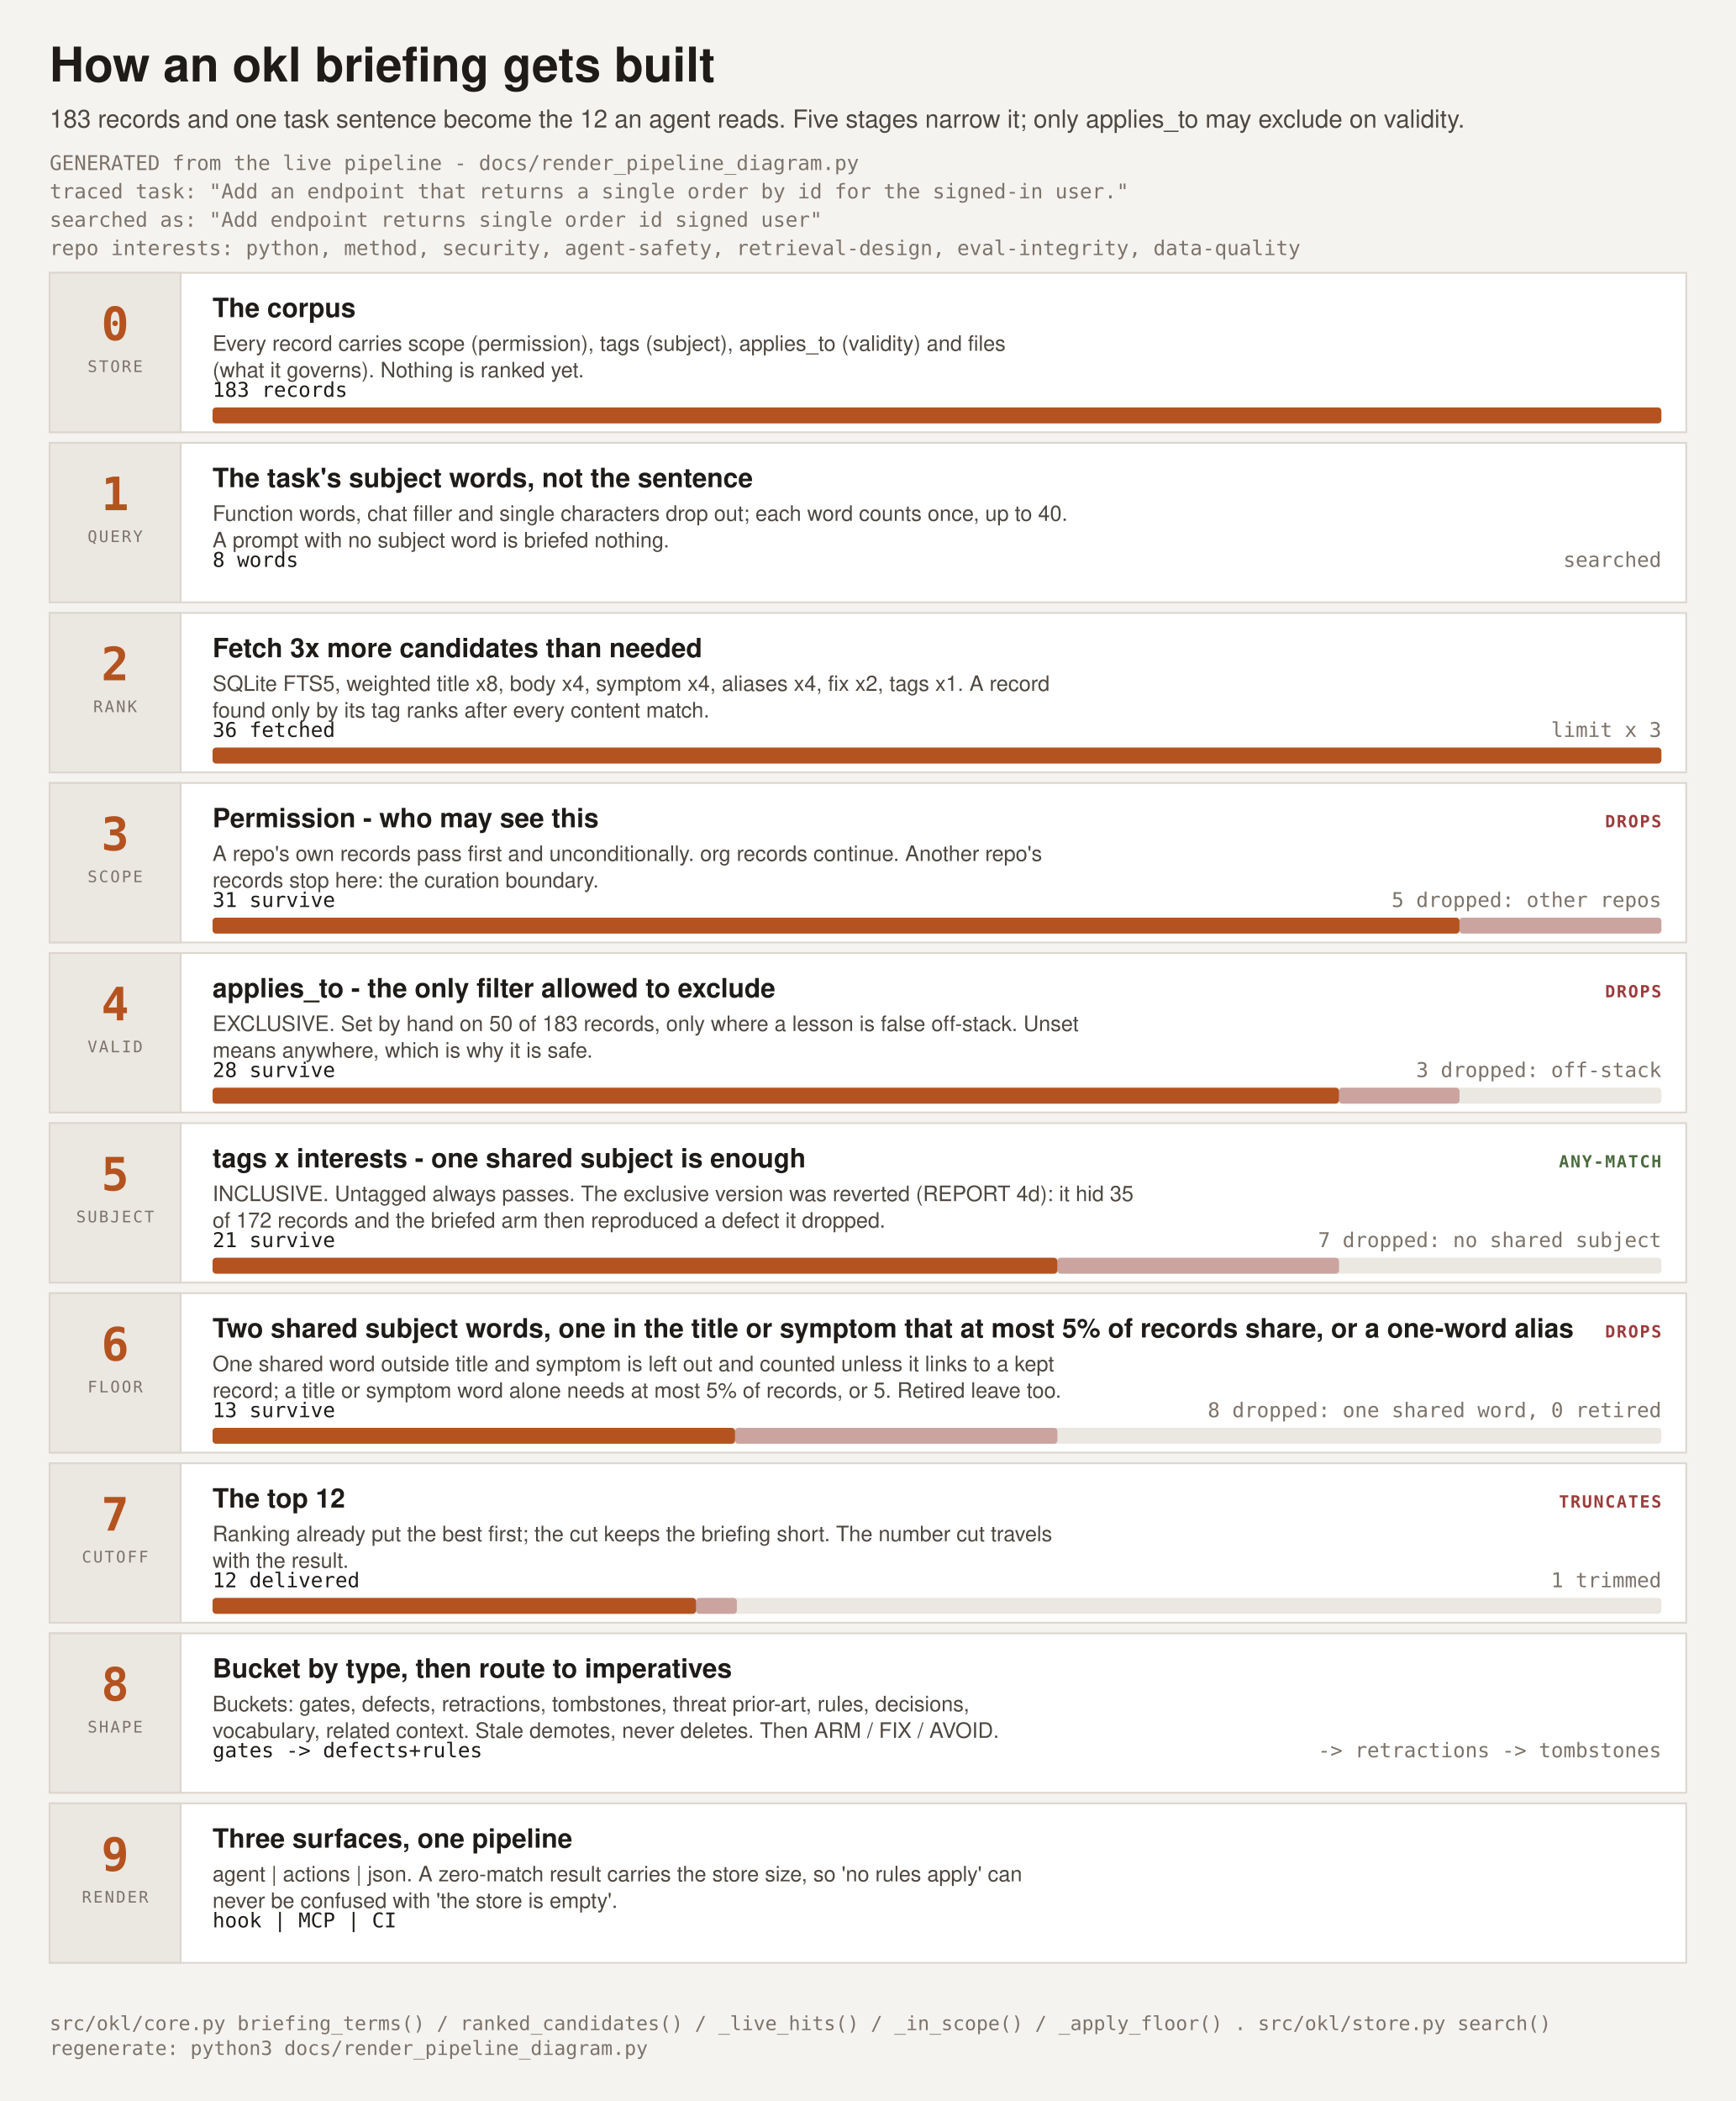
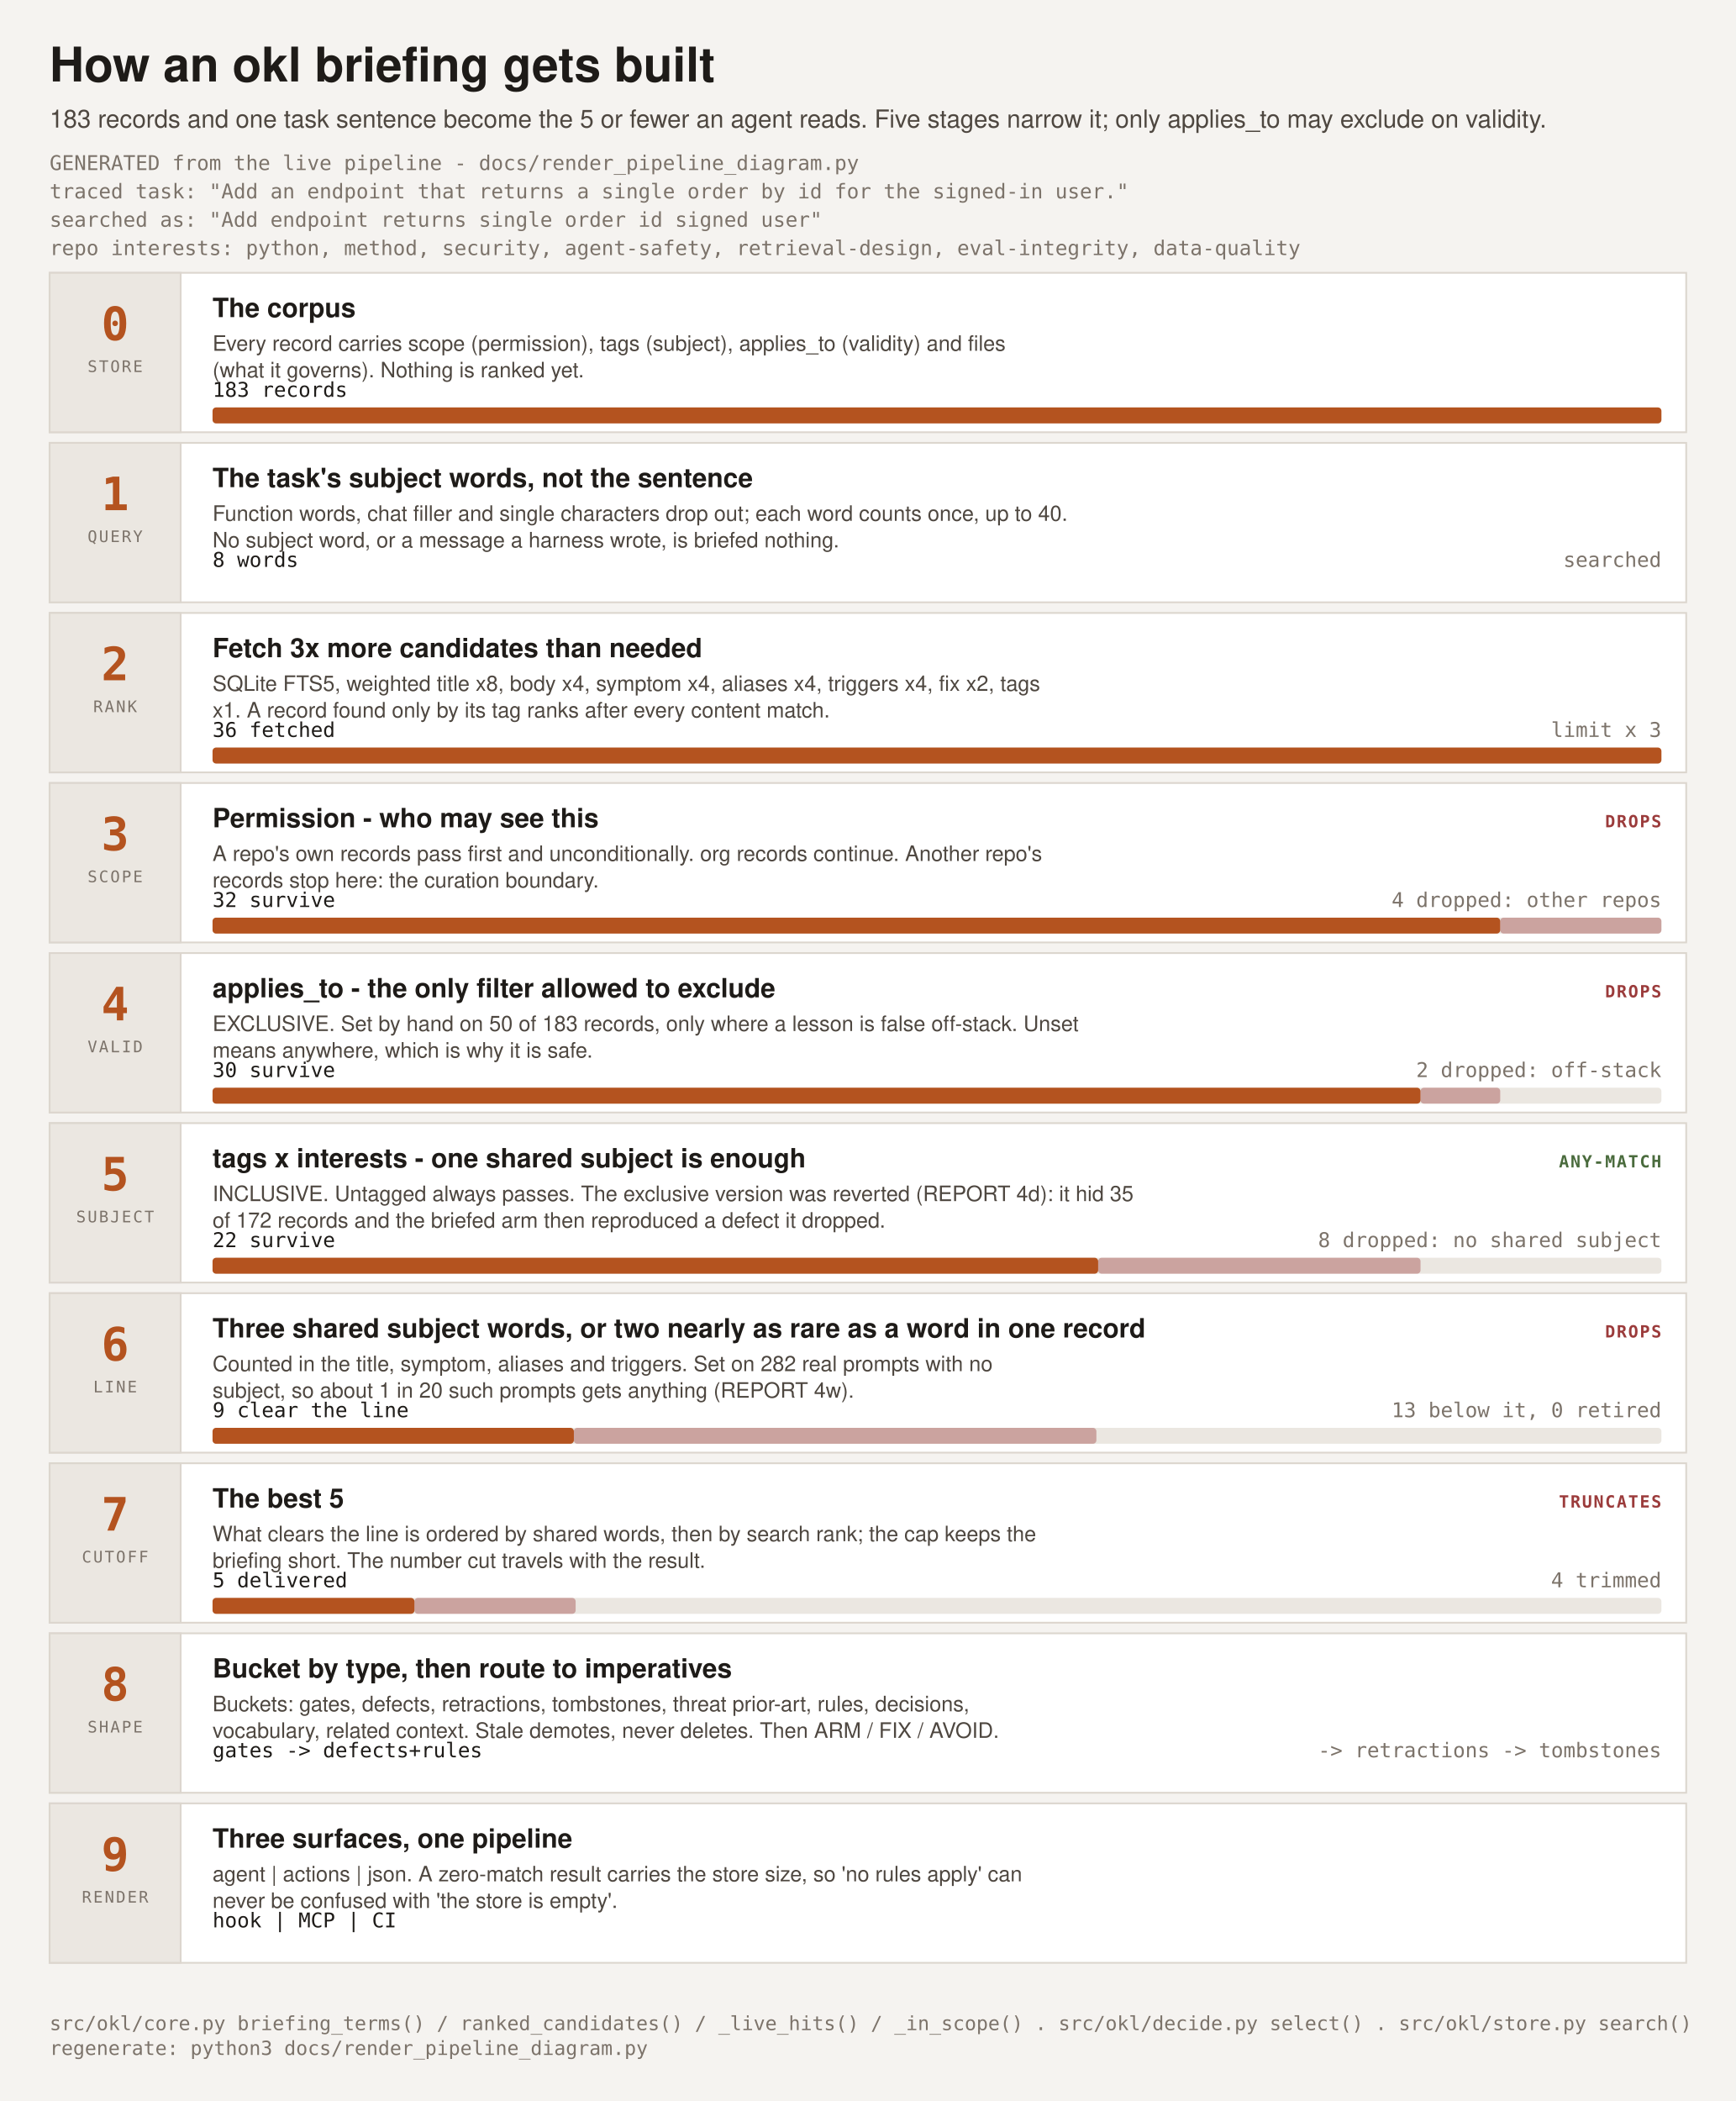
<svg xmlns="http://www.w3.org/2000/svg" width="980" height="1186" viewBox="0 0 980 1186" font-family="ui-sans-serif,-apple-system,Segoe UI,Helvetica,Arial,sans-serif">
  <rect width="980" height="1186" fill="#F5F3F0" />
  <text x="28" y="46" font-size="27" font-weight="700" fill="#1E1B18">How an okl briefing gets built</text>
-   <text x="28" y="72" font-size="14" fill="#4E4740">183 records and one task sentence become the 12 an agent reads. Five stages narrow it; only applies_to may exclude on validity.</text>
+   <text x="28" y="72" font-size="14" fill="#4E4740">183 records and one task sentence become the 5 or fewer an agent reads. Five stages narrow it; only applies_to may exclude on validity.</text>
  <text x="28" y="96" font-size="11.5" font-family="ui-monospace,SFMono-Regular,Menlo,Consolas,monospace" fill="#7C736A">GENERATED from the live pipeline - docs/render_pipeline_diagram.py</text>
  <text x="28" y="112" font-size="11.5" font-family="ui-monospace,SFMono-Regular,Menlo,Consolas,monospace" fill="#7C736A">traced task: "Add an endpoint that returns a single order by id for the signed-in user."</text>
  <text x="28" y="128" font-size="11.5" font-family="ui-monospace,SFMono-Regular,Menlo,Consolas,monospace" fill="#7C736A">searched as: "Add endpoint returns single order id signed user"</text>
  <text x="28" y="144" font-size="11.5" font-family="ui-monospace,SFMono-Regular,Menlo,Consolas,monospace" fill="#7C736A">repo interests: python, method, security, agent-safety, retrieval-design, eval-integrity, data-quality</text>
  <rect x="28" y="154" width="924" height="90" fill="#FFFFFF" stroke="#DCD6CE" />
  <rect x="28" y="154" width="74" height="90" fill="#EBE7E1" stroke="#DCD6CE" />
  <text x="65" y="192" font-size="26" font-weight="700" fill="#B4531F" font-family="ui-monospace,SFMono-Regular,Menlo,Consolas,monospace" text-anchor="middle">0</text>
  <text x="65" y="210" font-size="9" fill="#7C736A" font-family="ui-monospace,SFMono-Regular,Menlo,Consolas,monospace" text-anchor="middle" letter-spacing="1">STORE</text>
  <text x="120" y="179" font-size="15" font-weight="600" fill="#1E1B18">The corpus</text>
  <text x="120" y="198" font-size="12" fill="#4E4740">Every record carries scope (permission), tags (subject), applies_to (validity) and files</text>
  <text x="120" y="213" font-size="12" fill="#4E4740">(what it governs). Nothing is ranked yet.</text>
  <text x="120" y="224" font-size="11.5" font-family="ui-monospace,SFMono-Regular,Menlo,Consolas,monospace" fill="#1E1B18" font-weight="500">183 records</text>
  <rect x="120" y="230" width="818" height="9" rx="2" fill="#EBE7E1" />
  <rect x="120" y="230" width="818" height="9" rx="2" fill="#B4531F" />
  <rect x="28" y="250" width="924" height="90" fill="#FFFFFF" stroke="#DCD6CE" />
  <rect x="28" y="250" width="74" height="90" fill="#EBE7E1" stroke="#DCD6CE" />
  <text x="65" y="288" font-size="26" font-weight="700" fill="#B4531F" font-family="ui-monospace,SFMono-Regular,Menlo,Consolas,monospace" text-anchor="middle">1</text>
  <text x="65" y="306" font-size="9" fill="#7C736A" font-family="ui-monospace,SFMono-Regular,Menlo,Consolas,monospace" text-anchor="middle" letter-spacing="1">QUERY</text>
  <text x="120" y="275" font-size="15" font-weight="600" fill="#1E1B18">The task's subject words, not the sentence</text>
  <text x="120" y="294" font-size="12" fill="#4E4740">Function words, chat filler and single characters drop out; each word counts once, up to 40.</text>
-   <text x="120" y="309" font-size="12" fill="#4E4740">A prompt with no subject word is briefed nothing.</text>
+   <text x="120" y="309" font-size="12" fill="#4E4740">No subject word, or a message a harness wrote, is briefed nothing.</text>
  <text x="120" y="320" font-size="11.5" font-family="ui-monospace,SFMono-Regular,Menlo,Consolas,monospace" fill="#1E1B18" font-weight="500">8 words</text>
  <text x="938" y="320" font-size="11.5" font-family="ui-monospace,SFMono-Regular,Menlo,Consolas,monospace" fill="#7C736A" text-anchor="end">searched</text>
  <rect x="28" y="346" width="924" height="90" fill="#FFFFFF" stroke="#DCD6CE" />
  <rect x="28" y="346" width="74" height="90" fill="#EBE7E1" stroke="#DCD6CE" />
  <text x="65" y="384" font-size="26" font-weight="700" fill="#B4531F" font-family="ui-monospace,SFMono-Regular,Menlo,Consolas,monospace" text-anchor="middle">2</text>
  <text x="65" y="402" font-size="9" fill="#7C736A" font-family="ui-monospace,SFMono-Regular,Menlo,Consolas,monospace" text-anchor="middle" letter-spacing="1">RANK</text>
  <text x="120" y="371" font-size="15" font-weight="600" fill="#1E1B18">Fetch 3x more candidates than needed</text>
-   <text x="120" y="390" font-size="12" fill="#4E4740">SQLite FTS5, weighted title x8, body x4, symptom x4, aliases x4, fix x2, tags x1. A record</text>
-   <text x="120" y="405" font-size="12" fill="#4E4740">found only by its tag ranks after every content match.</text>
+   <text x="120" y="390" font-size="12" fill="#4E4740">SQLite FTS5, weighted title x8, body x4, symptom x4, aliases x4, triggers x4, fix x2, tags</text>
+   <text x="120" y="405" font-size="12" fill="#4E4740">x1. A record found only by its tag ranks after every content match.</text>
  <text x="120" y="416" font-size="11.5" font-family="ui-monospace,SFMono-Regular,Menlo,Consolas,monospace" fill="#1E1B18" font-weight="500">36 fetched</text>
  <text x="938" y="416" font-size="11.5" font-family="ui-monospace,SFMono-Regular,Menlo,Consolas,monospace" fill="#7C736A" text-anchor="end">limit x 3</text>
  <rect x="120" y="422" width="818" height="9" rx="2" fill="#EBE7E1" />
  <rect x="120" y="422" width="818" height="9" rx="2" fill="#B4531F" />
  <rect x="28" y="442" width="924" height="90" fill="#FFFFFF" stroke="#DCD6CE" />
  <rect x="28" y="442" width="74" height="90" fill="#EBE7E1" stroke="#DCD6CE" />
  <text x="65" y="480" font-size="26" font-weight="700" fill="#B4531F" font-family="ui-monospace,SFMono-Regular,Menlo,Consolas,monospace" text-anchor="middle">3</text>
  <text x="65" y="498" font-size="9" fill="#7C736A" font-family="ui-monospace,SFMono-Regular,Menlo,Consolas,monospace" text-anchor="middle" letter-spacing="1">SCOPE</text>
  <text x="120" y="467" font-size="15" font-weight="600" fill="#1E1B18">Permission - who may see this</text>
  <text x="120" y="486" font-size="12" fill="#4E4740">A repo's own records pass first and unconditionally. org records continue. Another repo's</text>
  <text x="120" y="501" font-size="12" fill="#4E4740">records stop here: the curation boundary.</text>
  <text x="938" y="467" font-size="9.5" fill="#9B3B3B" font-family="ui-monospace,SFMono-Regular,Menlo,Consolas,monospace" font-weight="700" text-anchor="end" letter-spacing="0.8">DROPS</text>
-   <text x="120" y="512" font-size="11.5" font-family="ui-monospace,SFMono-Regular,Menlo,Consolas,monospace" fill="#1E1B18" font-weight="500">31 survive</text>
-   <text x="938" y="512" font-size="11.5" font-family="ui-monospace,SFMono-Regular,Menlo,Consolas,monospace" fill="#7C736A" text-anchor="end">5 dropped: other repos</text>
+   <text x="120" y="512" font-size="11.5" font-family="ui-monospace,SFMono-Regular,Menlo,Consolas,monospace" fill="#1E1B18" font-weight="500">32 survive</text>
+   <text x="938" y="512" font-size="11.5" font-family="ui-monospace,SFMono-Regular,Menlo,Consolas,monospace" fill="#7C736A" text-anchor="end">4 dropped: other repos</text>
  <rect x="120" y="518" width="818" height="9" rx="2" fill="#EBE7E1" />
-   <rect x="120" y="518" width="704" height="9" rx="2" fill="#B4531F" />
-   <rect x="824" y="518" width="114" height="9" rx="2" fill="#9B3B3B" opacity="0.4" />
+   <rect x="120" y="518" width="727" height="9" rx="2" fill="#B4531F" />
+   <rect x="847" y="518" width="91" height="9" rx="2" fill="#9B3B3B" opacity="0.4" />
  <rect x="28" y="538" width="924" height="90" fill="#FFFFFF" stroke="#DCD6CE" />
  <rect x="28" y="538" width="74" height="90" fill="#EBE7E1" stroke="#DCD6CE" />
  <text x="65" y="576" font-size="26" font-weight="700" fill="#B4531F" font-family="ui-monospace,SFMono-Regular,Menlo,Consolas,monospace" text-anchor="middle">4</text>
  <text x="65" y="594" font-size="9" fill="#7C736A" font-family="ui-monospace,SFMono-Regular,Menlo,Consolas,monospace" text-anchor="middle" letter-spacing="1">VALID</text>
  <text x="120" y="563" font-size="15" font-weight="600" fill="#1E1B18">applies_to - the only filter allowed to exclude</text>
  <text x="120" y="582" font-size="12" fill="#4E4740">EXCLUSIVE. Set by hand on 50 of 183 records, only where a lesson is false off-stack. Unset</text>
  <text x="120" y="597" font-size="12" fill="#4E4740">means anywhere, which is why it is safe.</text>
  <text x="938" y="563" font-size="9.5" fill="#9B3B3B" font-family="ui-monospace,SFMono-Regular,Menlo,Consolas,monospace" font-weight="700" text-anchor="end" letter-spacing="0.8">DROPS</text>
-   <text x="120" y="608" font-size="11.5" font-family="ui-monospace,SFMono-Regular,Menlo,Consolas,monospace" fill="#1E1B18" font-weight="500">28 survive</text>
-   <text x="938" y="608" font-size="11.5" font-family="ui-monospace,SFMono-Regular,Menlo,Consolas,monospace" fill="#7C736A" text-anchor="end">3 dropped: off-stack</text>
+   <text x="120" y="608" font-size="11.5" font-family="ui-monospace,SFMono-Regular,Menlo,Consolas,monospace" fill="#1E1B18" font-weight="500">30 survive</text>
+   <text x="938" y="608" font-size="11.5" font-family="ui-monospace,SFMono-Regular,Menlo,Consolas,monospace" fill="#7C736A" text-anchor="end">2 dropped: off-stack</text>
  <rect x="120" y="614" width="818" height="9" rx="2" fill="#EBE7E1" />
-   <rect x="120" y="614" width="636" height="9" rx="2" fill="#B4531F" />
-   <rect x="756" y="614" width="68" height="9" rx="2" fill="#9B3B3B" opacity="0.4" />
+   <rect x="120" y="614" width="682" height="9" rx="2" fill="#B4531F" />
+   <rect x="802" y="614" width="45" height="9" rx="2" fill="#9B3B3B" opacity="0.4" />
  <rect x="28" y="634" width="924" height="90" fill="#FFFFFF" stroke="#DCD6CE" />
  <rect x="28" y="634" width="74" height="90" fill="#EBE7E1" stroke="#DCD6CE" />
  <text x="65" y="672" font-size="26" font-weight="700" fill="#B4531F" font-family="ui-monospace,SFMono-Regular,Menlo,Consolas,monospace" text-anchor="middle">5</text>
  <text x="65" y="690" font-size="9" fill="#7C736A" font-family="ui-monospace,SFMono-Regular,Menlo,Consolas,monospace" text-anchor="middle" letter-spacing="1">SUBJECT</text>
  <text x="120" y="659" font-size="15" font-weight="600" fill="#1E1B18">tags x interests - one shared subject is enough</text>
  <text x="120" y="678" font-size="12" fill="#4E4740">INCLUSIVE. Untagged always passes. The exclusive version was reverted (REPORT 4d): it hid 35</text>
  <text x="120" y="693" font-size="12" fill="#4E4740">of 172 records and the briefed arm then reproduced a defect it dropped.</text>
  <text x="938" y="659" font-size="9.5" fill="#4A6B3D" font-family="ui-monospace,SFMono-Regular,Menlo,Consolas,monospace" font-weight="700" text-anchor="end" letter-spacing="0.8">ANY-MATCH</text>
-   <text x="120" y="704" font-size="11.5" font-family="ui-monospace,SFMono-Regular,Menlo,Consolas,monospace" fill="#1E1B18" font-weight="500">21 survive</text>
-   <text x="938" y="704" font-size="11.5" font-family="ui-monospace,SFMono-Regular,Menlo,Consolas,monospace" fill="#7C736A" text-anchor="end">7 dropped: no shared subject</text>
+   <text x="120" y="704" font-size="11.5" font-family="ui-monospace,SFMono-Regular,Menlo,Consolas,monospace" fill="#1E1B18" font-weight="500">22 survive</text>
+   <text x="938" y="704" font-size="11.5" font-family="ui-monospace,SFMono-Regular,Menlo,Consolas,monospace" fill="#7C736A" text-anchor="end">8 dropped: no shared subject</text>
  <rect x="120" y="710" width="818" height="9" rx="2" fill="#EBE7E1" />
-   <rect x="120" y="710" width="477" height="9" rx="2" fill="#B4531F" />
-   <rect x="597" y="710" width="159" height="9" rx="2" fill="#9B3B3B" opacity="0.4" />
+   <rect x="120" y="710" width="500" height="9" rx="2" fill="#B4531F" />
+   <rect x="620" y="710" width="182" height="9" rx="2" fill="#9B3B3B" opacity="0.4" />
  <rect x="28" y="730" width="924" height="90" fill="#FFFFFF" stroke="#DCD6CE" />
  <rect x="28" y="730" width="74" height="90" fill="#EBE7E1" stroke="#DCD6CE" />
  <text x="65" y="768" font-size="26" font-weight="700" fill="#B4531F" font-family="ui-monospace,SFMono-Regular,Menlo,Consolas,monospace" text-anchor="middle">6</text>
-   <text x="65" y="786" font-size="9" fill="#7C736A" font-family="ui-monospace,SFMono-Regular,Menlo,Consolas,monospace" text-anchor="middle" letter-spacing="1">FLOOR</text>
-   <text x="120" y="755" font-size="15" font-weight="600" fill="#1E1B18">Two shared subject words, one in the title or symptom that at most 5% of records share, or a one-word alias</text>
-   <text x="120" y="774" font-size="12" fill="#4E4740">One shared word outside title and symptom is left out and counted unless it links to a kept</text>
-   <text x="120" y="789" font-size="12" fill="#4E4740">record; a title or symptom word alone needs at most 5% of records, or 5. Retired leave too.</text>
+   <text x="65" y="786" font-size="9" fill="#7C736A" font-family="ui-monospace,SFMono-Regular,Menlo,Consolas,monospace" text-anchor="middle" letter-spacing="1">LINE</text>
+   <text x="120" y="755" font-size="15" font-weight="600" fill="#1E1B18">Three shared subject words, or two nearly as rare as a word in one record</text>
+   <text x="120" y="774" font-size="12" fill="#4E4740">Counted in the title, symptom, aliases and triggers. Set on 282 real prompts with no</text>
+   <text x="120" y="789" font-size="12" fill="#4E4740">subject, so about 1 in 20 such prompts gets anything (REPORT 4w).</text>
  <text x="938" y="755" font-size="9.5" fill="#9B3B3B" font-family="ui-monospace,SFMono-Regular,Menlo,Consolas,monospace" font-weight="700" text-anchor="end" letter-spacing="0.8">DROPS</text>
-   <text x="120" y="800" font-size="11.5" font-family="ui-monospace,SFMono-Regular,Menlo,Consolas,monospace" fill="#1E1B18" font-weight="500">13 survive</text>
-   <text x="938" y="800" font-size="11.5" font-family="ui-monospace,SFMono-Regular,Menlo,Consolas,monospace" fill="#7C736A" text-anchor="end">8 dropped: one shared word, 0 retired</text>
+   <text x="120" y="800" font-size="11.5" font-family="ui-monospace,SFMono-Regular,Menlo,Consolas,monospace" fill="#1E1B18" font-weight="500">9 clear the line</text>
+   <text x="938" y="800" font-size="11.5" font-family="ui-monospace,SFMono-Regular,Menlo,Consolas,monospace" fill="#7C736A" text-anchor="end">13 below it, 0 retired</text>
  <rect x="120" y="806" width="818" height="9" rx="2" fill="#EBE7E1" />
-   <rect x="120" y="806" width="295" height="9" rx="2" fill="#B4531F" />
-   <rect x="415" y="806" width="182" height="9" rx="2" fill="#9B3B3B" opacity="0.4" />
+   <rect x="120" y="806" width="204" height="9" rx="2" fill="#B4531F" />
+   <rect x="324" y="806" width="295" height="9" rx="2" fill="#9B3B3B" opacity="0.4" />
  <rect x="28" y="826" width="924" height="90" fill="#FFFFFF" stroke="#DCD6CE" />
  <rect x="28" y="826" width="74" height="90" fill="#EBE7E1" stroke="#DCD6CE" />
  <text x="65" y="864" font-size="26" font-weight="700" fill="#B4531F" font-family="ui-monospace,SFMono-Regular,Menlo,Consolas,monospace" text-anchor="middle">7</text>
  <text x="65" y="882" font-size="9" fill="#7C736A" font-family="ui-monospace,SFMono-Regular,Menlo,Consolas,monospace" text-anchor="middle" letter-spacing="1">CUTOFF</text>
-   <text x="120" y="851" font-size="15" font-weight="600" fill="#1E1B18">The top 12</text>
-   <text x="120" y="870" font-size="12" fill="#4E4740">Ranking already put the best first; the cut keeps the briefing short. The number cut travels</text>
-   <text x="120" y="885" font-size="12" fill="#4E4740">with the result.</text>
+   <text x="120" y="851" font-size="15" font-weight="600" fill="#1E1B18">The best 5</text>
+   <text x="120" y="870" font-size="12" fill="#4E4740">What clears the line is ordered by shared words, then by search rank; the cap keeps the</text>
+   <text x="120" y="885" font-size="12" fill="#4E4740">briefing short. The number cut travels with the result.</text>
  <text x="938" y="851" font-size="9.5" fill="#9B3B3B" font-family="ui-monospace,SFMono-Regular,Menlo,Consolas,monospace" font-weight="700" text-anchor="end" letter-spacing="0.8">TRUNCATES</text>
-   <text x="120" y="896" font-size="11.5" font-family="ui-monospace,SFMono-Regular,Menlo,Consolas,monospace" fill="#1E1B18" font-weight="500">12 delivered</text>
-   <text x="938" y="896" font-size="11.5" font-family="ui-monospace,SFMono-Regular,Menlo,Consolas,monospace" fill="#7C736A" text-anchor="end">1 trimmed</text>
+   <text x="120" y="896" font-size="11.5" font-family="ui-monospace,SFMono-Regular,Menlo,Consolas,monospace" fill="#1E1B18" font-weight="500">5 delivered</text>
+   <text x="938" y="896" font-size="11.5" font-family="ui-monospace,SFMono-Regular,Menlo,Consolas,monospace" fill="#7C736A" text-anchor="end">4 trimmed</text>
  <rect x="120" y="902" width="818" height="9" rx="2" fill="#EBE7E1" />
-   <rect x="120" y="902" width="273" height="9" rx="2" fill="#B4531F" />
-   <rect x="393" y="902" width="23" height="9" rx="2" fill="#9B3B3B" opacity="0.4" />
+   <rect x="120" y="902" width="114" height="9" rx="2" fill="#B4531F" />
+   <rect x="234" y="902" width="91" height="9" rx="2" fill="#9B3B3B" opacity="0.4" />
  <rect x="28" y="922" width="924" height="90" fill="#FFFFFF" stroke="#DCD6CE" />
  <rect x="28" y="922" width="74" height="90" fill="#EBE7E1" stroke="#DCD6CE" />
  <text x="65" y="960" font-size="26" font-weight="700" fill="#B4531F" font-family="ui-monospace,SFMono-Regular,Menlo,Consolas,monospace" text-anchor="middle">8</text>
  <text x="65" y="978" font-size="9" fill="#7C736A" font-family="ui-monospace,SFMono-Regular,Menlo,Consolas,monospace" text-anchor="middle" letter-spacing="1">SHAPE</text>
  <text x="120" y="947" font-size="15" font-weight="600" fill="#1E1B18">Bucket by type, then route to imperatives</text>
  <text x="120" y="966" font-size="12" fill="#4E4740">Buckets: gates, defects, retractions, tombstones, threat prior-art, rules, decisions,</text>
  <text x="120" y="981" font-size="12" fill="#4E4740">vocabulary, related context. Stale demotes, never deletes. Then ARM / FIX / AVOID.</text>
  <text x="120" y="992" font-size="11.5" font-family="ui-monospace,SFMono-Regular,Menlo,Consolas,monospace" fill="#1E1B18" font-weight="500">gates -&gt; defects+rules</text>
  <text x="938" y="992" font-size="11.5" font-family="ui-monospace,SFMono-Regular,Menlo,Consolas,monospace" fill="#7C736A" text-anchor="end">-&gt; retractions -&gt; tombstones</text>
  <rect x="28" y="1018" width="924" height="90" fill="#FFFFFF" stroke="#DCD6CE" />
  <rect x="28" y="1018" width="74" height="90" fill="#EBE7E1" stroke="#DCD6CE" />
  <text x="65" y="1056" font-size="26" font-weight="700" fill="#B4531F" font-family="ui-monospace,SFMono-Regular,Menlo,Consolas,monospace" text-anchor="middle">9</text>
  <text x="65" y="1074" font-size="9" fill="#7C736A" font-family="ui-monospace,SFMono-Regular,Menlo,Consolas,monospace" text-anchor="middle" letter-spacing="1">RENDER</text>
  <text x="120" y="1043" font-size="15" font-weight="600" fill="#1E1B18">Three surfaces, one pipeline</text>
  <text x="120" y="1062" font-size="12" fill="#4E4740">agent | actions | json. A zero-match result carries the store size, so 'no rules apply' can</text>
  <text x="120" y="1077" font-size="12" fill="#4E4740">never be confused with 'the store is empty'.</text>
  <text x="120" y="1088" font-size="11.5" font-family="ui-monospace,SFMono-Regular,Menlo,Consolas,monospace" fill="#1E1B18" font-weight="500">hook | MCP | CI</text>
-   <text x="28" y="1146" font-size="11" font-family="ui-monospace,SFMono-Regular,Menlo,Consolas,monospace" fill="#7C736A">src/okl/core.py briefing_terms() / ranked_candidates() / _live_hits() / _in_scope() / _apply_floor() . src/okl/store.py search()</text>
+   <text x="28" y="1146" font-size="11" font-family="ui-monospace,SFMono-Regular,Menlo,Consolas,monospace" fill="#7C736A">src/okl/core.py briefing_terms() / ranked_candidates() / _live_hits() / _in_scope() . src/okl/decide.py select() . src/okl/store.py search()</text>
  <text x="28" y="1160" font-size="11" font-family="ui-monospace,SFMono-Regular,Menlo,Consolas,monospace" fill="#7C736A">regenerate: python3 docs/render_pipeline_diagram.py</text>
</svg>
